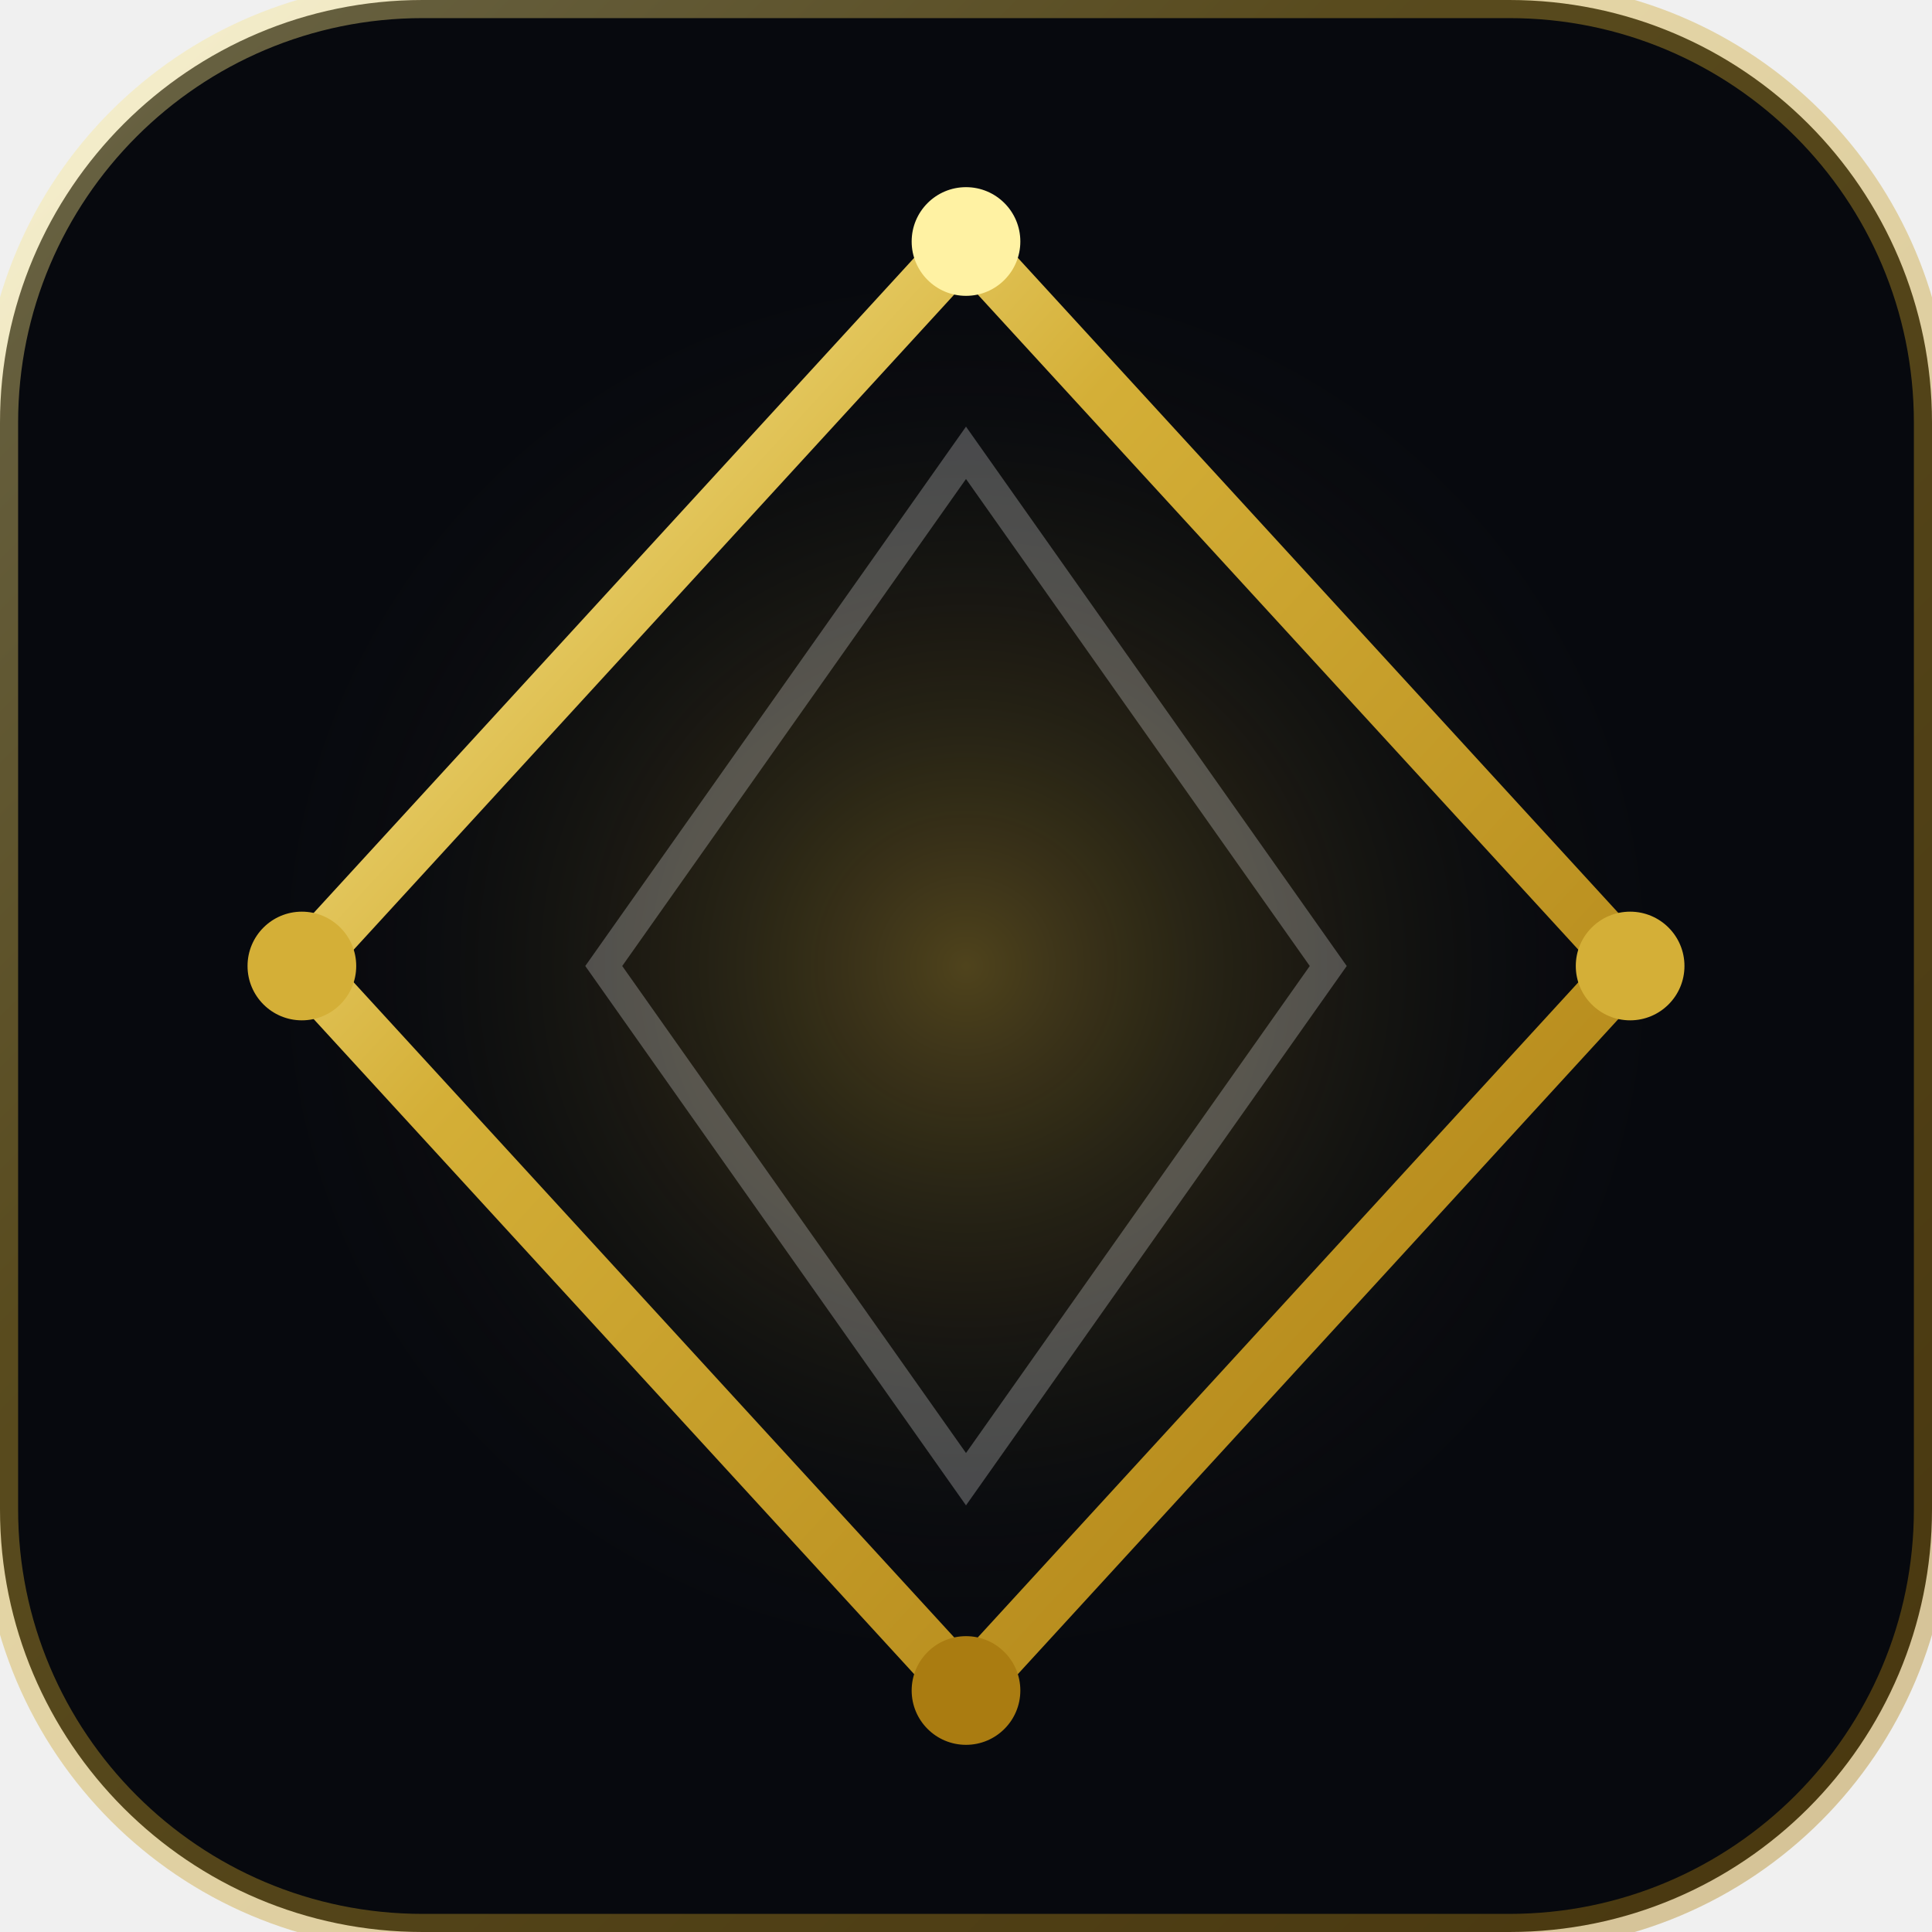
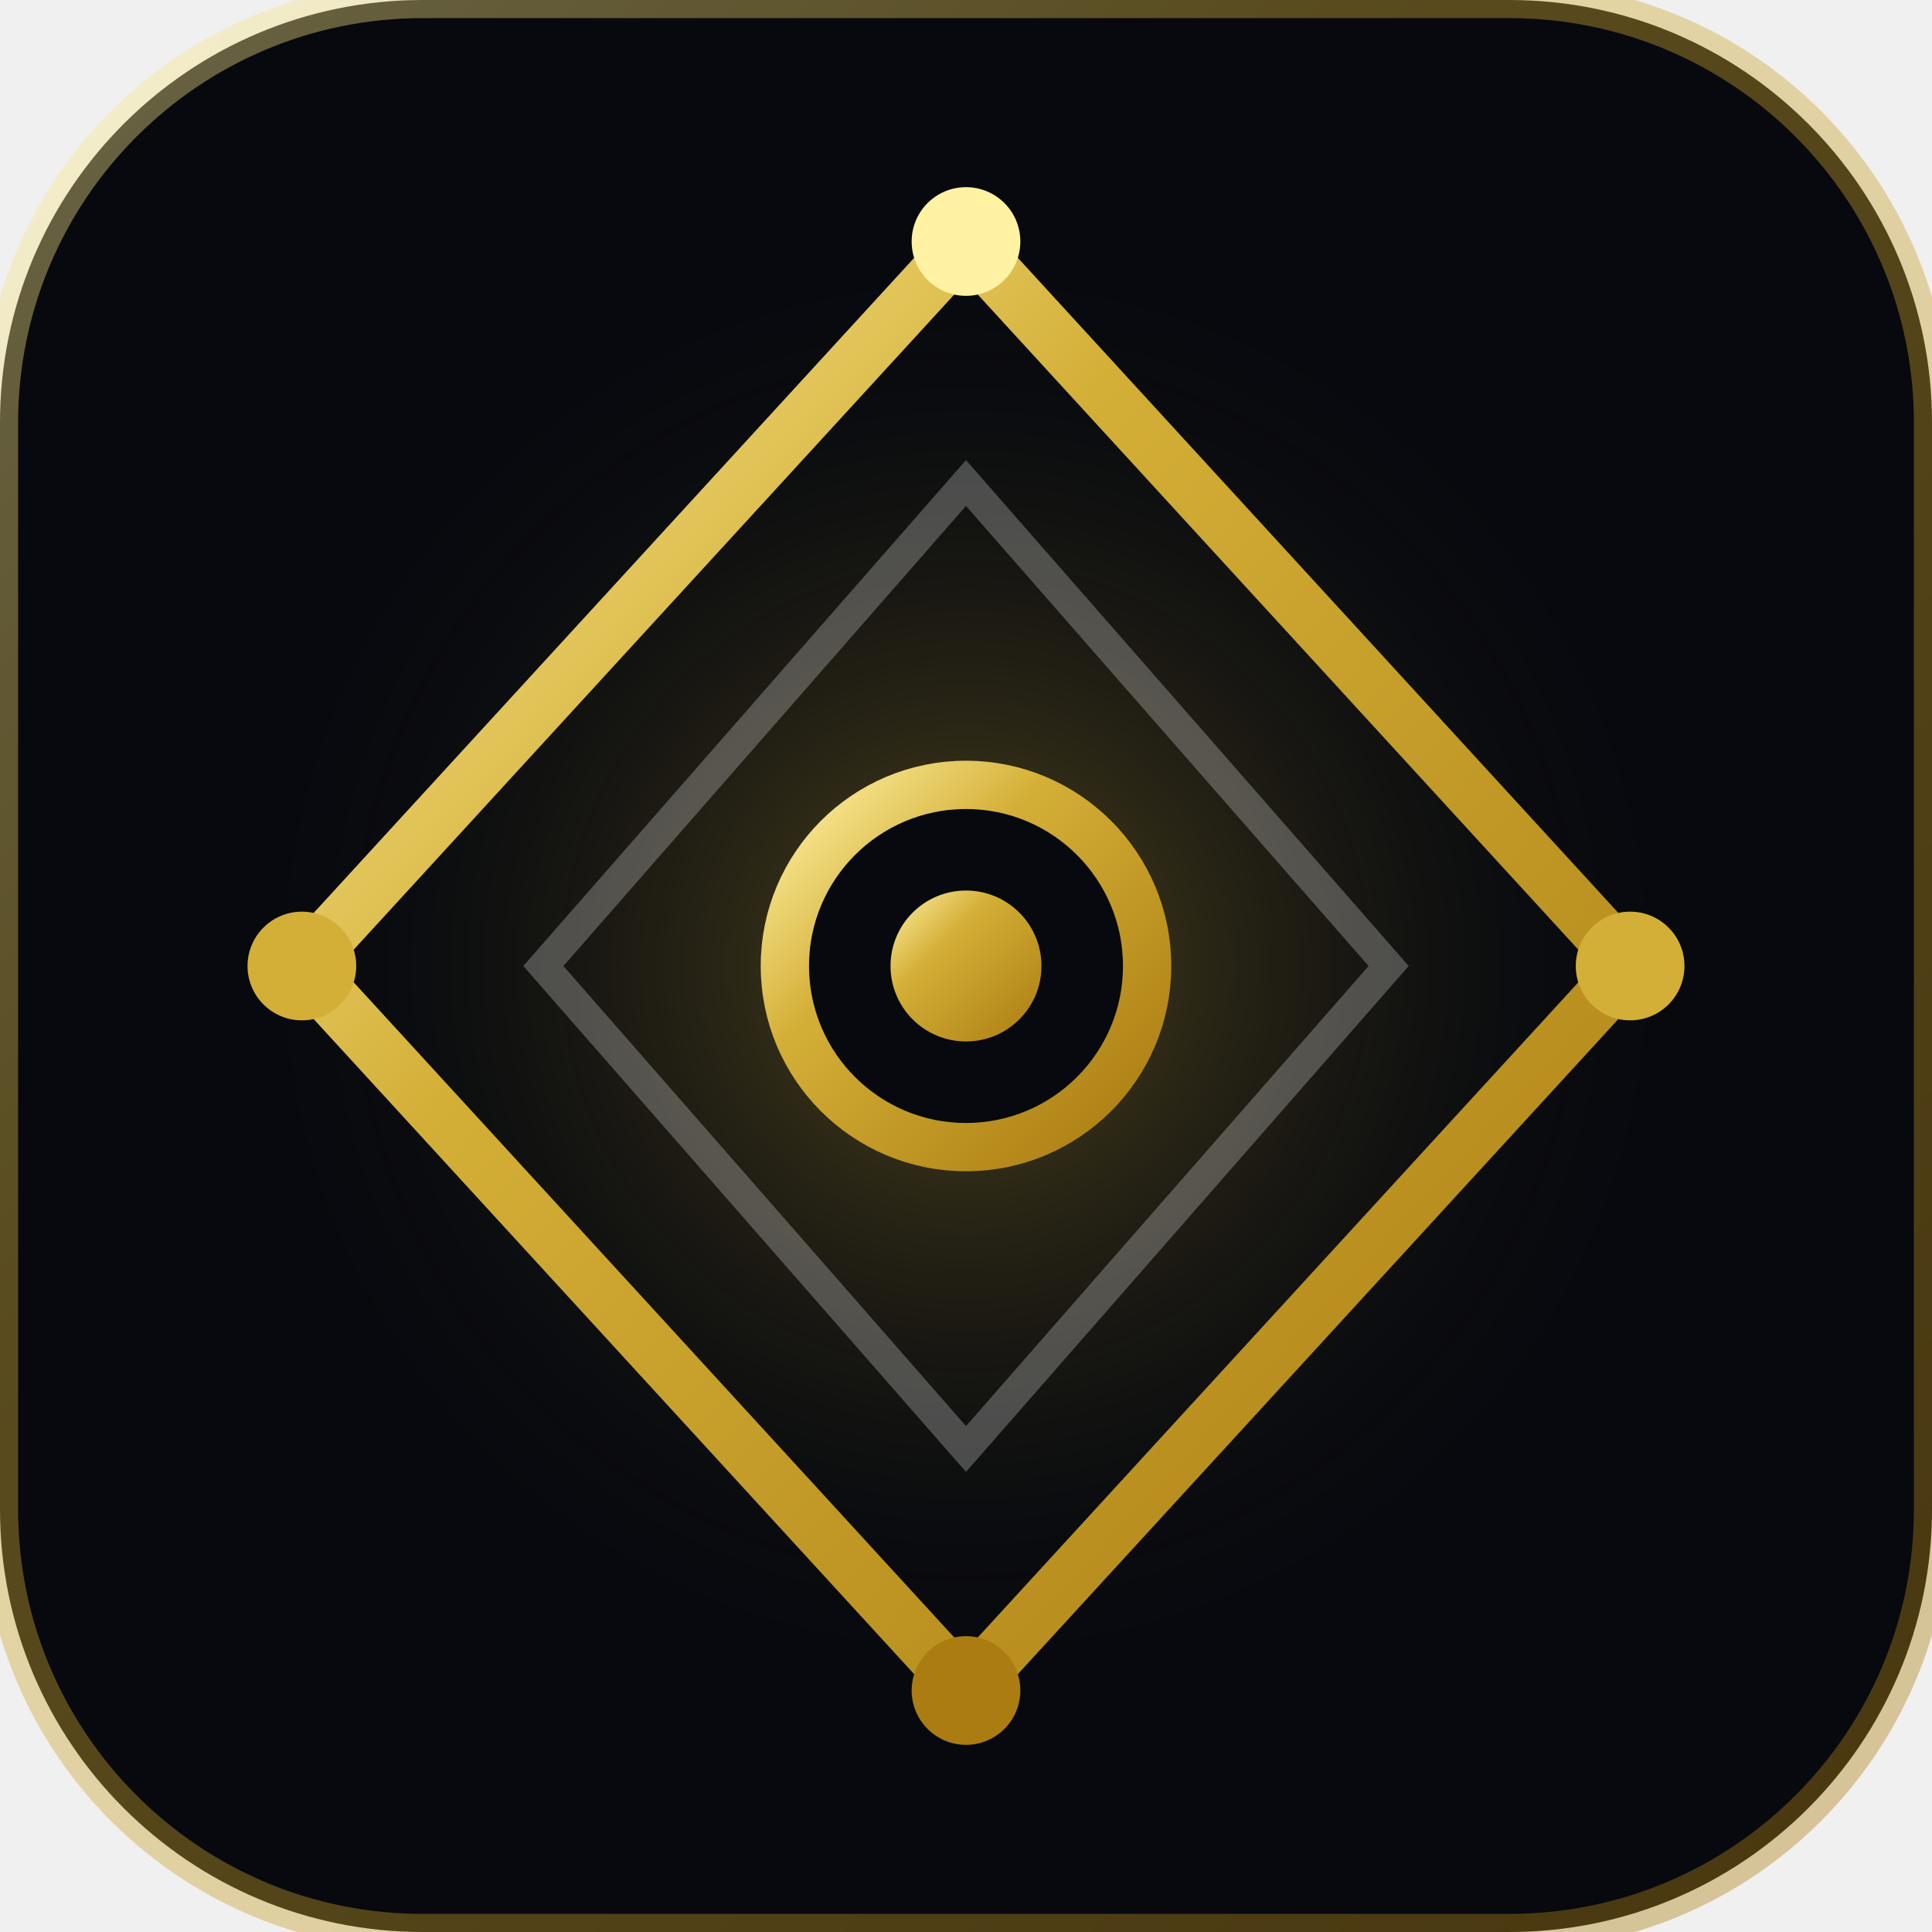
<svg xmlns="http://www.w3.org/2000/svg" viewBox="0 0 64 64" width="64" height="64">
  <defs>
-     <linearGradient id="auraGoldGrad" x1="0%" y1="0%" x2="100%" y2="100%">
+     <linearGradient id="solisGoldGrad" x1="0%" y1="0%" x2="100%" y2="100%">
      <stop offset="0%" stop-color="#FFF2A3" />
      <stop offset="35%" stop-color="#D4AF37" />
      <stop offset="100%" stop-color="#AA7C11" />
    </linearGradient>
-     <radialGradient id="auraGlow" cx="50%" cy="50%" r="50%">
-       <stop offset="0%" stop-color="#D4AF37" stop-opacity="0.35" />
+     <radialGradient id="solisGlow" cx="50%" cy="50%" r="50%">
+       <stop offset="0%" stop-color="#D4AF37" stop-opacity="0.38" />
      <stop offset="100%" stop-color="#0B0D13" stop-opacity="0" />
    </radialGradient>
  </defs>
  <rect width="64" height="64" rx="14" fill="#07090E" />
-   <rect width="64" height="64" rx="14" fill="none" stroke="url(#auraGoldGrad)" stroke-width="1.2" stroke-opacity="0.4" />
-   <circle cx="32" cy="32" r="24" fill="url(#auraGlow)" />
-   <polygon points="32,8 54,32 32,56 10,32" fill="none" stroke="url(#auraGoldGrad)" stroke-width="1.8" stroke-linejoin="round" />
-   <polygon points="32,15 44,32 32,49 20,32" fill="none" stroke="#FFFFFF" stroke-opacity="0.25" stroke-width="1" />
-   <line x1="32" y1="18" x2="32" y2="46" stroke="url(#auraGoldGrad)" stroke-width="2" stroke-linecap="round" />
-   <line x1="22" y1="35" x2="42" y2="35" stroke="url(#auraGoldGrad)" stroke-width="1.6" stroke-linecap="round" />
+   <rect width="64" height="64" rx="14" fill="none" stroke="url(#solisGoldGrad)" stroke-width="1.2" stroke-opacity="0.4" />
+   <circle cx="32" cy="32" r="24" fill="url(#solisGlow)" />
+   <polygon points="32,8 54,32 32,56 10,32" fill="none" stroke="url(#solisGoldGrad)" stroke-width="1.8" stroke-linejoin="round" />
+   <polygon points="32,16 46,32 32,48 18,32" fill="none" stroke="#FFFFFF" stroke-opacity="0.25" stroke-width="1" />
+   <line x1="32" y1="12" x2="32" y2="52" stroke="url(#solisGoldGrad)" stroke-width="1.8" stroke-linecap="round" />
+   <line x1="12" y1="32" x2="52" y2="32" stroke="url(#solisGoldGrad)" stroke-width="1.8" stroke-linecap="round" />
+   <circle cx="32" cy="32" r="6" fill="#07090E" stroke="url(#solisGoldGrad)" stroke-width="1.6" />
+   <circle cx="32" cy="32" r="2.5" fill="url(#solisGoldGrad)" />
  <circle cx="32" cy="8" r="1.8" fill="#FFF2A3" />
  <circle cx="54" cy="32" r="1.8" fill="#D4AF37" />
  <circle cx="32" cy="56" r="1.8" fill="#AA7C11" />
  <circle cx="10" cy="32" r="1.8" fill="#D4AF37" />
</svg>
